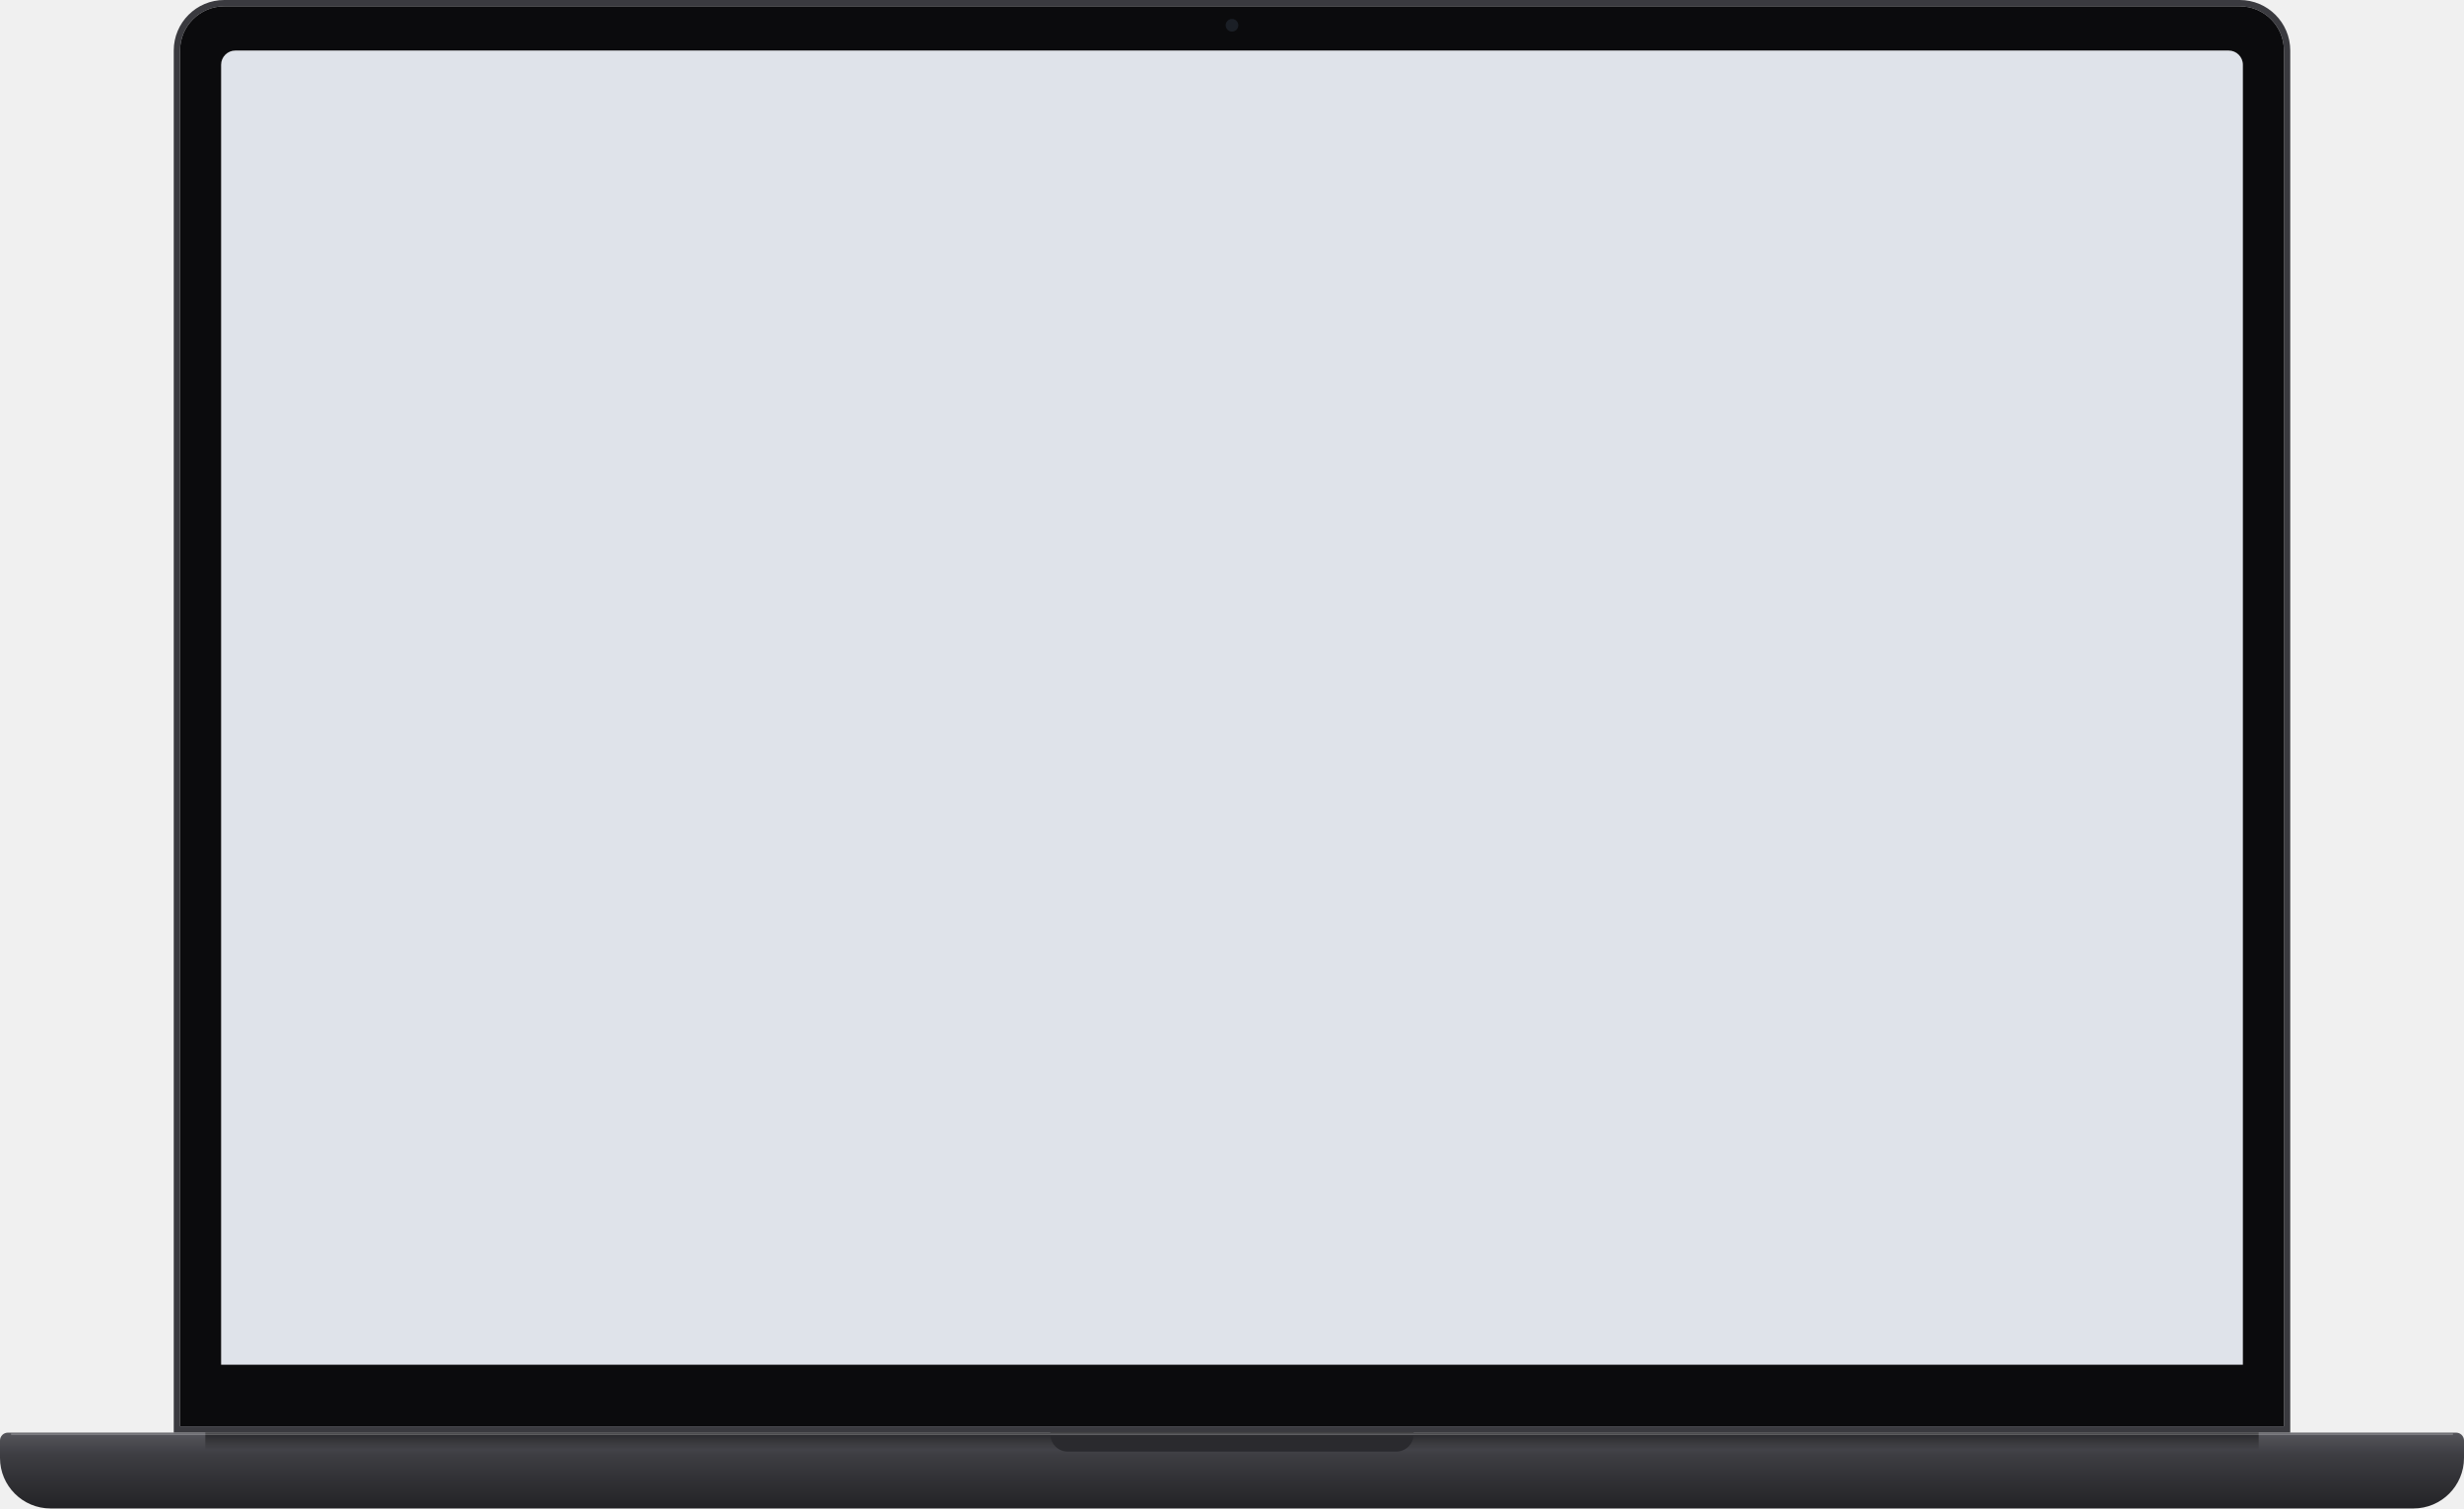
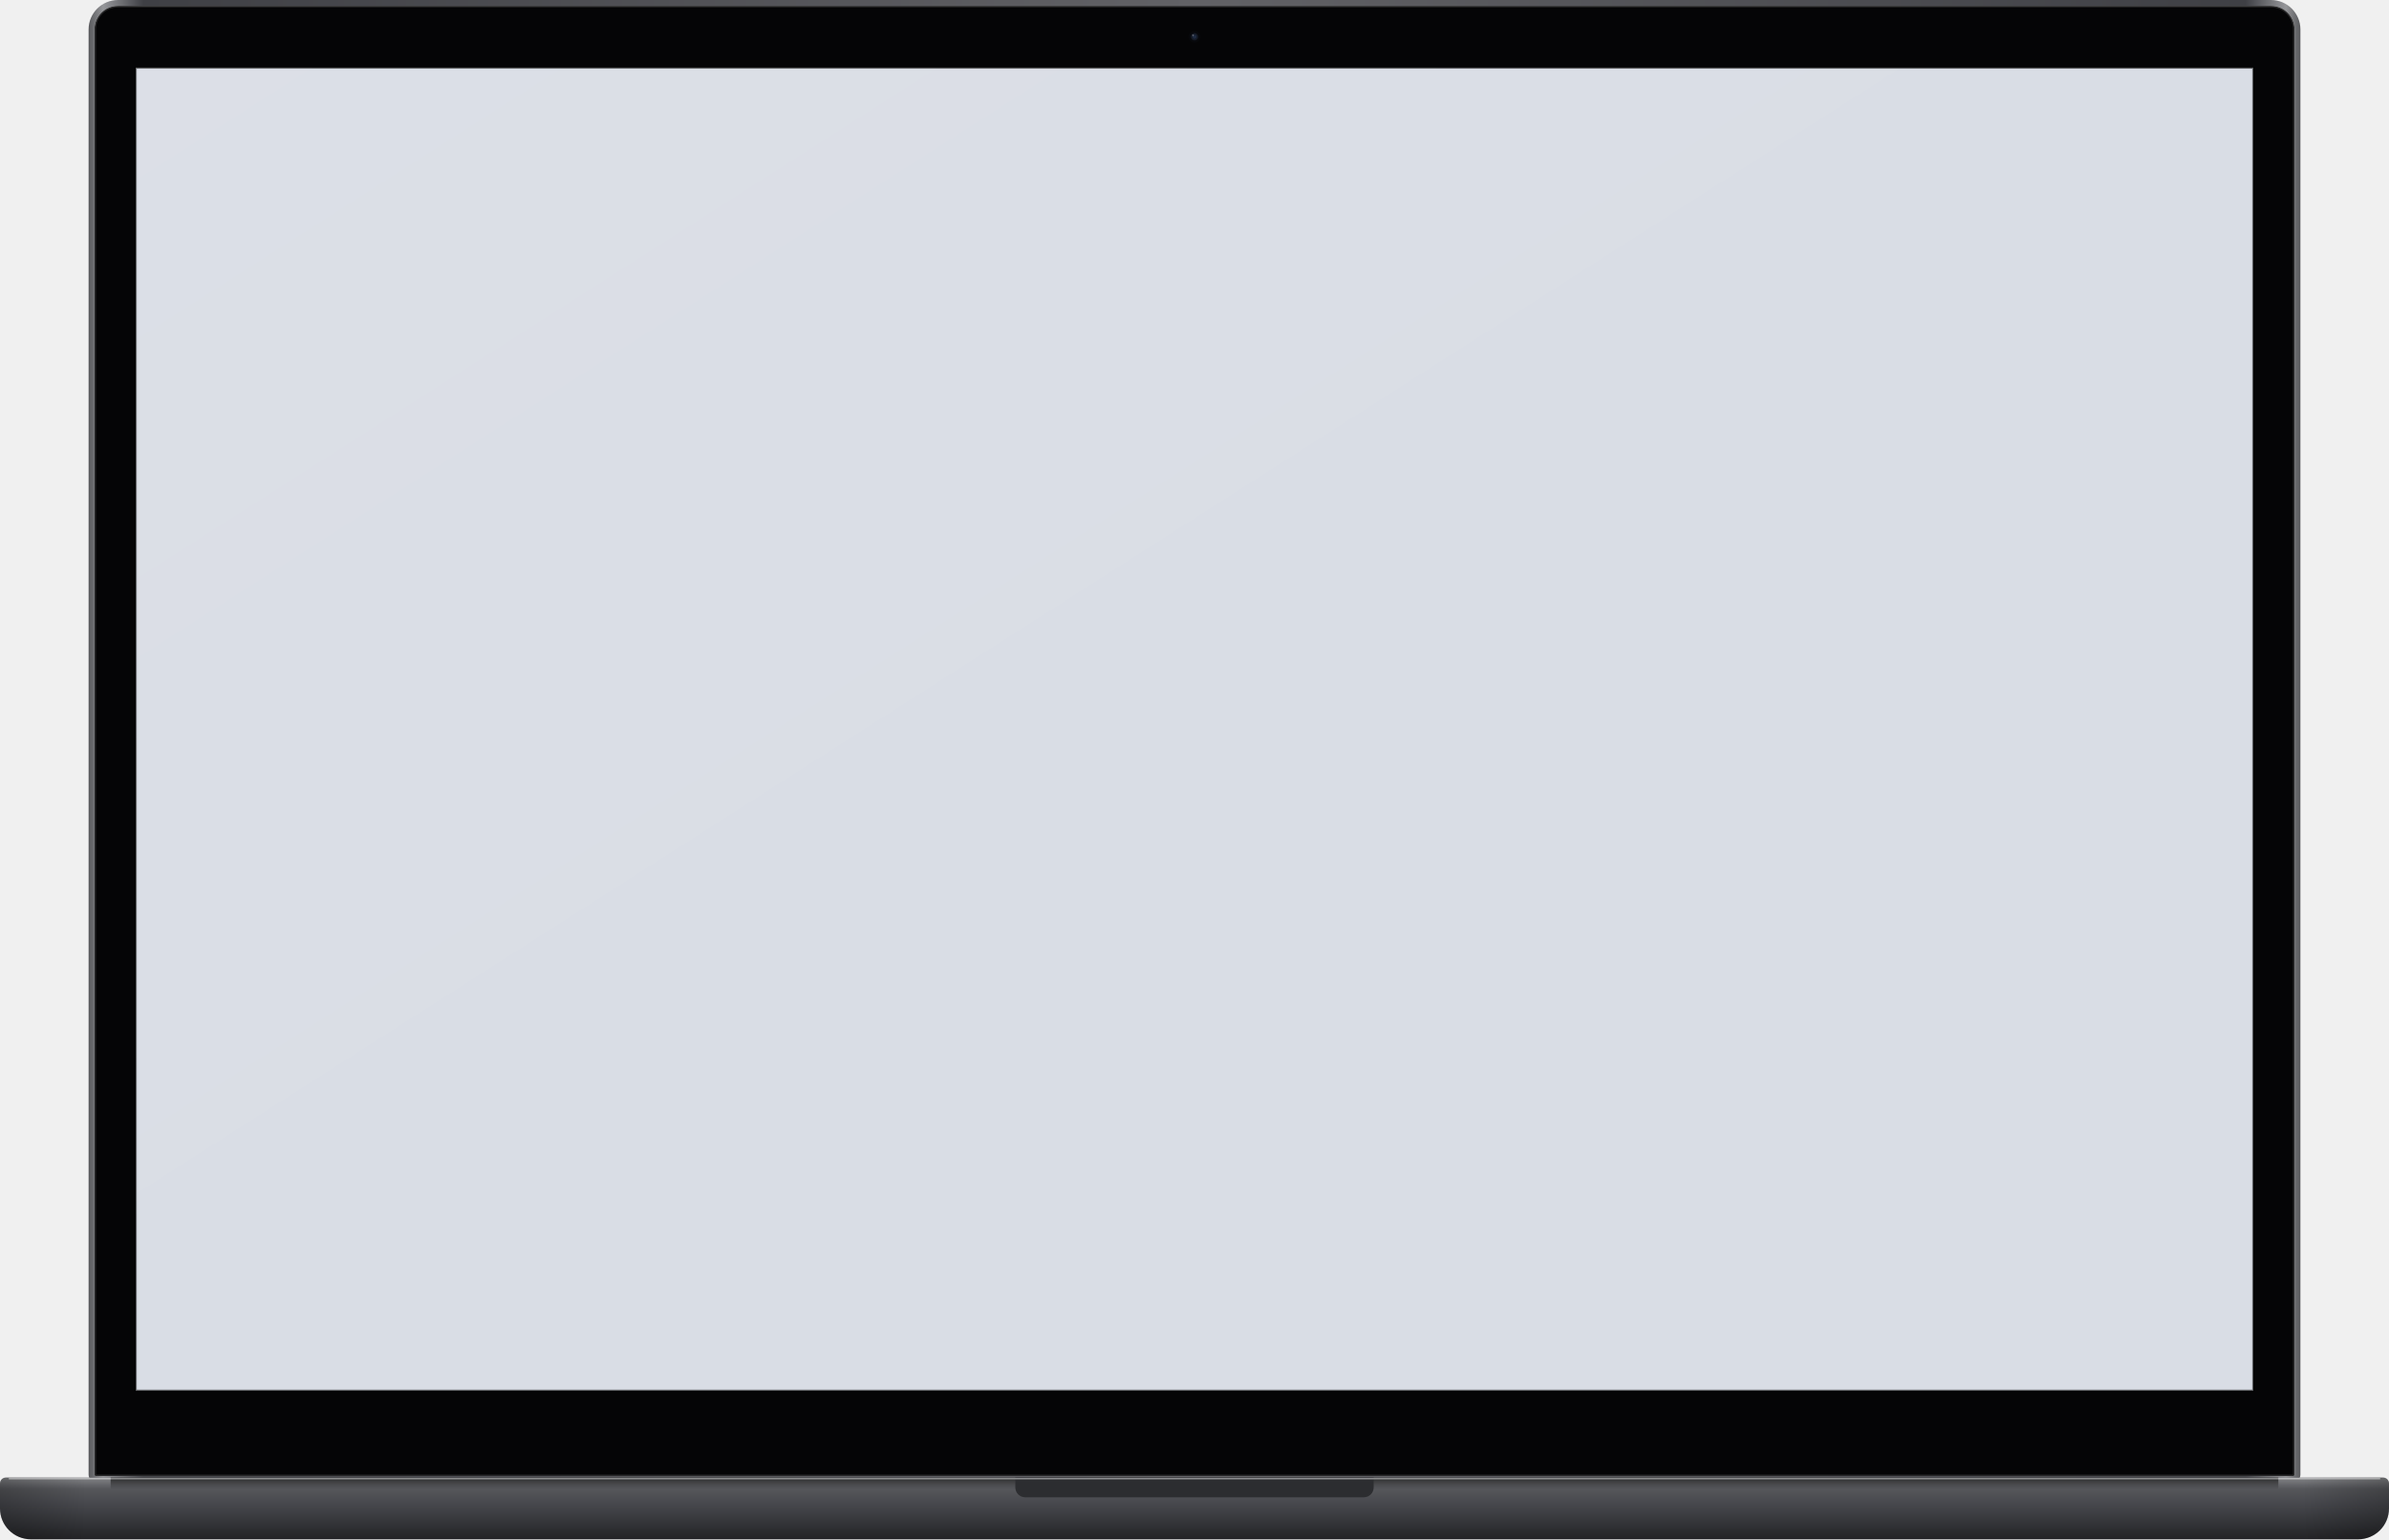
- <svg xmlns="http://www.w3.org/2000/svg" width="3120" height="1910" viewBox="0 0 3120 1910">
-   <path fill="#dfe3ea" d="M298,64H2822A18,18 0 0 1 2840,82V1728H280V82A18,18 0 0 1 298,64Z" />
+ <svg xmlns="http://www.w3.org/2000/svg" width="3249" height="2094" viewBox="0 0 3249 2094">
  <defs>
+     <linearGradient id="glare" x1="0" y1="0" x2="1" y2="1">
+       <stop offset="0" stop-color="#ffffff" stop-opacity="0.07" />
+       <stop offset="0.42" stop-color="#ffffff" stop-opacity="0.015" />
+       <stop offset="0.43" stop-color="#ffffff" stop-opacity="0" />
+       <stop offset="1" stop-color="#ffffff" stop-opacity="0" />
+     </linearGradient>
    <linearGradient id="deck" x1="0" y1="0" x2="0" y2="1">
-       <stop offset="0" stop-color="#55555b" />
-       <stop offset="0.3" stop-color="#3d3d42" />
+       <stop offset="0" stop-color="#828386" />
+       <stop offset="0.18" stop-color="#56575b" />
+       <stop offset="0.55" stop-color="#3f4045" />
      <stop offset="1" stop-color="#232326" />
    </linearGradient>
+     <linearGradient id="deckx" x1="0" y1="0" x2="1" y2="0">
+       <stop offset="0" stop-color="#000" stop-opacity="0.25" />
+       <stop offset="0.04" stop-color="#000" stop-opacity="0" />
+       <stop offset="0.96" stop-color="#000" stop-opacity="0" />
+       <stop offset="1" stop-color="#000" stop-opacity="0.25" />
+     </linearGradient>
    <linearGradient id="hinge" x1="0" y1="0" x2="0" y2="1">
-       <stop offset="0" stop-color="#000" stop-opacity="0.55" />
+       <stop offset="0" stop-color="#000" stop-opacity="0.7" />
      <stop offset="1" stop-color="#000" stop-opacity="0" />
    </linearGradient>
+     <linearGradient id="lidedge" x1="0" y1="0" x2="1" y2="0">
+       <stop offset="0" stop-color="#232326" />
+       <stop offset="0.012" stop-color="#959699" />
+       <stop offset="0.03" stop-color="#3f4045" />
+       <stop offset="0.5" stop-color="#626266" />
+       <stop offset="0.97" stop-color="#3f4045" />
+       <stop offset="0.988" stop-color="#959699" />
+       <stop offset="1" stop-color="#232326" />
+     </linearGradient>
  </defs>
-   <path fill-rule="evenodd" fill="#3a3a3f" d="M284,0H2836A64,64 0 0 1 2900,64V1814H220V64A64,64 0 0 1 284,0ZM284,8H2836A56,56 0 0 1 2892,64V1806H228V64A56,56 0 0 1 284,8Z" />
-   <path fill-rule="evenodd" fill="#0b0b0d" d="M284,8H2836A56,56 0 0 1 2892,64V1806H228V64A56,56 0 0 1 284,8ZM298,64H2822A18,18 0 0 1 2840,82V1728H280V82A18,18 0 0 1 298,64Z" />
-   <circle cx="1560" cy="32" r="8" fill="#1b1f26" />
-   <path fill="url(#deck)" d="M10,1814H3110A10,10 0 0 1 3120,1824V1846A64,64 0 0 1 3056,1910H64A64,64 0 0 1 0,1846V1824A10,10 0 0 1 10,1814Z" />
-   <path fill="url(#hinge)" d="M260,1814H2860V1836H260V1814Z" />
-   <path fill="#2a2a2e" d="M1330,1814H1790V1816A22,22 0 0 1 1768,1838H1352A22,22 0 0 1 1330,1816V1814Z" />
-   <path fill="none" stroke="#ffffff" stroke-opacity="0.25" stroke-width="2" d="M14,1816 H3106" />
+   <path fill="#d9dde5" d="M184.5,92H3064.5V1892H184.5V92Z" />
+   <path fill-rule="evenodd" fill="url(#lidedge)" d="M160.5,0H3088.5A40,40 0 0 1 3128.5,40V2006A10,10 0 0 1 3118.5,2016H130.5A10,10 0 0 1 120.5,2006V40A40,40 0 0 1 160.5,0ZM160.5,8H3088.5A32,32 0 0 1 3120.5,40V2006A2,2 0 0 1 3118.5,2008H130.5A2,2 0 0 1 128.5,2006V40A32,32 0 0 1 160.5,8Z" />
+   <path fill-rule="evenodd" fill="#050506" d="M160.5,8H3088.5A32,32 0 0 1 3120.5,40V2006A2,2 0 0 1 3118.5,2008H130.5A2,2 0 0 1 128.5,2006V40A32,32 0 0 1 160.5,8ZM184.5,92H3064.5V1892H184.5V92Z" />
+   <path fill="none" stroke="#ffffff" stroke-opacity="0.14" stroke-width="2" d="M160.5,9H3088.5A31,31 0 0 1 3119.5,40V2006A1,1 0 0 1 3118.5,2007H130.5A1,1 0 0 1 129.5,2006V40A31,31 0 0 1 160.5,9Z" />
+   <path fill="none" stroke="#000" stroke-opacity="0.55" stroke-width="3" d="M184.5,92H3064.5V1892H184.5V92Z" />
+   <path fill="url(#glare)" d="M184.5,92H3064.5V1892H184.5V92Z" />
+   <circle cx="1624.5" cy="50" r="8" fill="#07080b" />
+   <circle cx="1624.5" cy="50" r="4.96" fill="#141a26" />
+   <circle cx="1624.5" cy="50" r="2.72" fill="#1e2a40" />
+   <circle cx="1622.5" cy="48" r="1.12" fill="#ffffff" fill-opacity="0.35" />
+   <path fill="url(#deck)" d="M8,2010H3241A8,8 0 0 1 3249,2018V2052A42,42 0 0 1 3207,2094H42A42,42 0 0 1 0,2052V2018A8,8 0 0 1 8,2010Z" />
+   <path fill="url(#deckx)" d="M8,2010H3241A8,8 0 0 1 3249,2018V2052A42,42 0 0 1 3207,2094H42A42,42 0 0 1 0,2052V2018A8,8 0 0 1 8,2010Z" />
+   <path fill="url(#hinge)" d="M150.5,2010H3098.5V2026H150.5V2010Z" />
+   <path fill="#2c2d30" d="M1380.83,2010H1868.18V2023.44A13.44,13.44 0 0 1 1854.74,2036.88H1394.27A13.44,13.44 0 0 1 1380.83,2023.44V2010Z" />
+   <path stroke="#fff" stroke-opacity="0.45" stroke-width="2" d="M12,2011.5 H3237" />
</svg>
